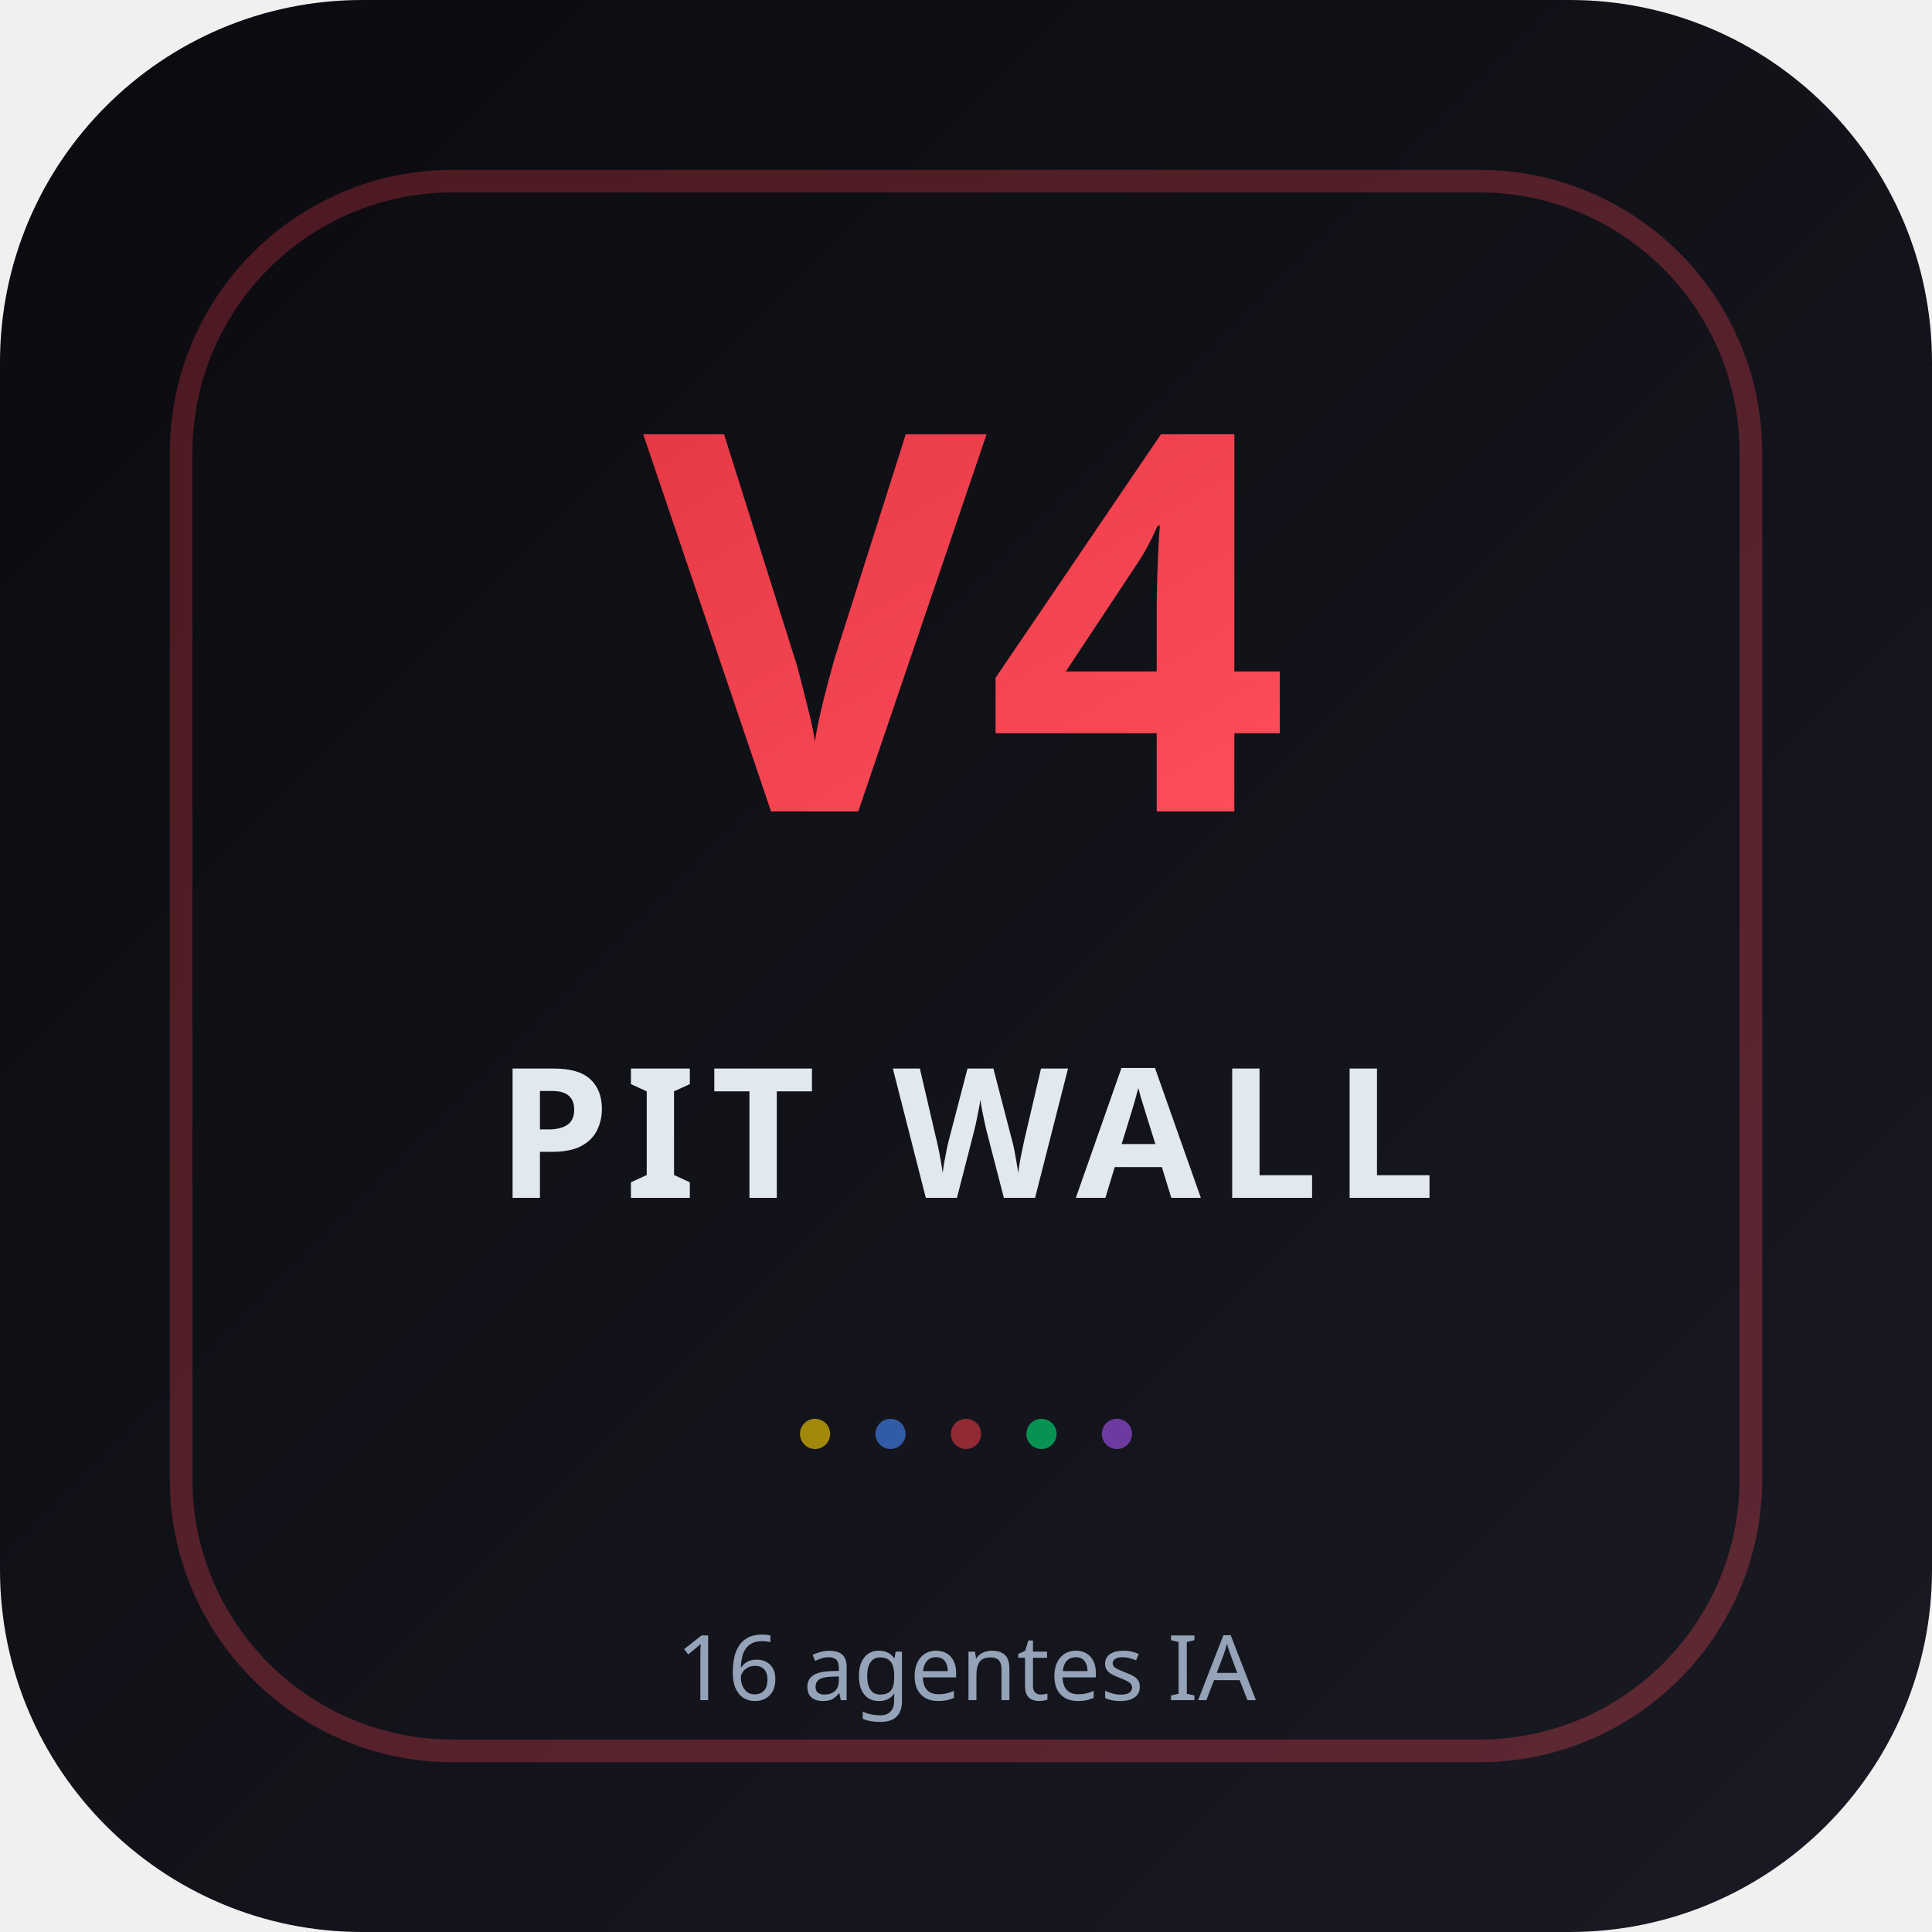
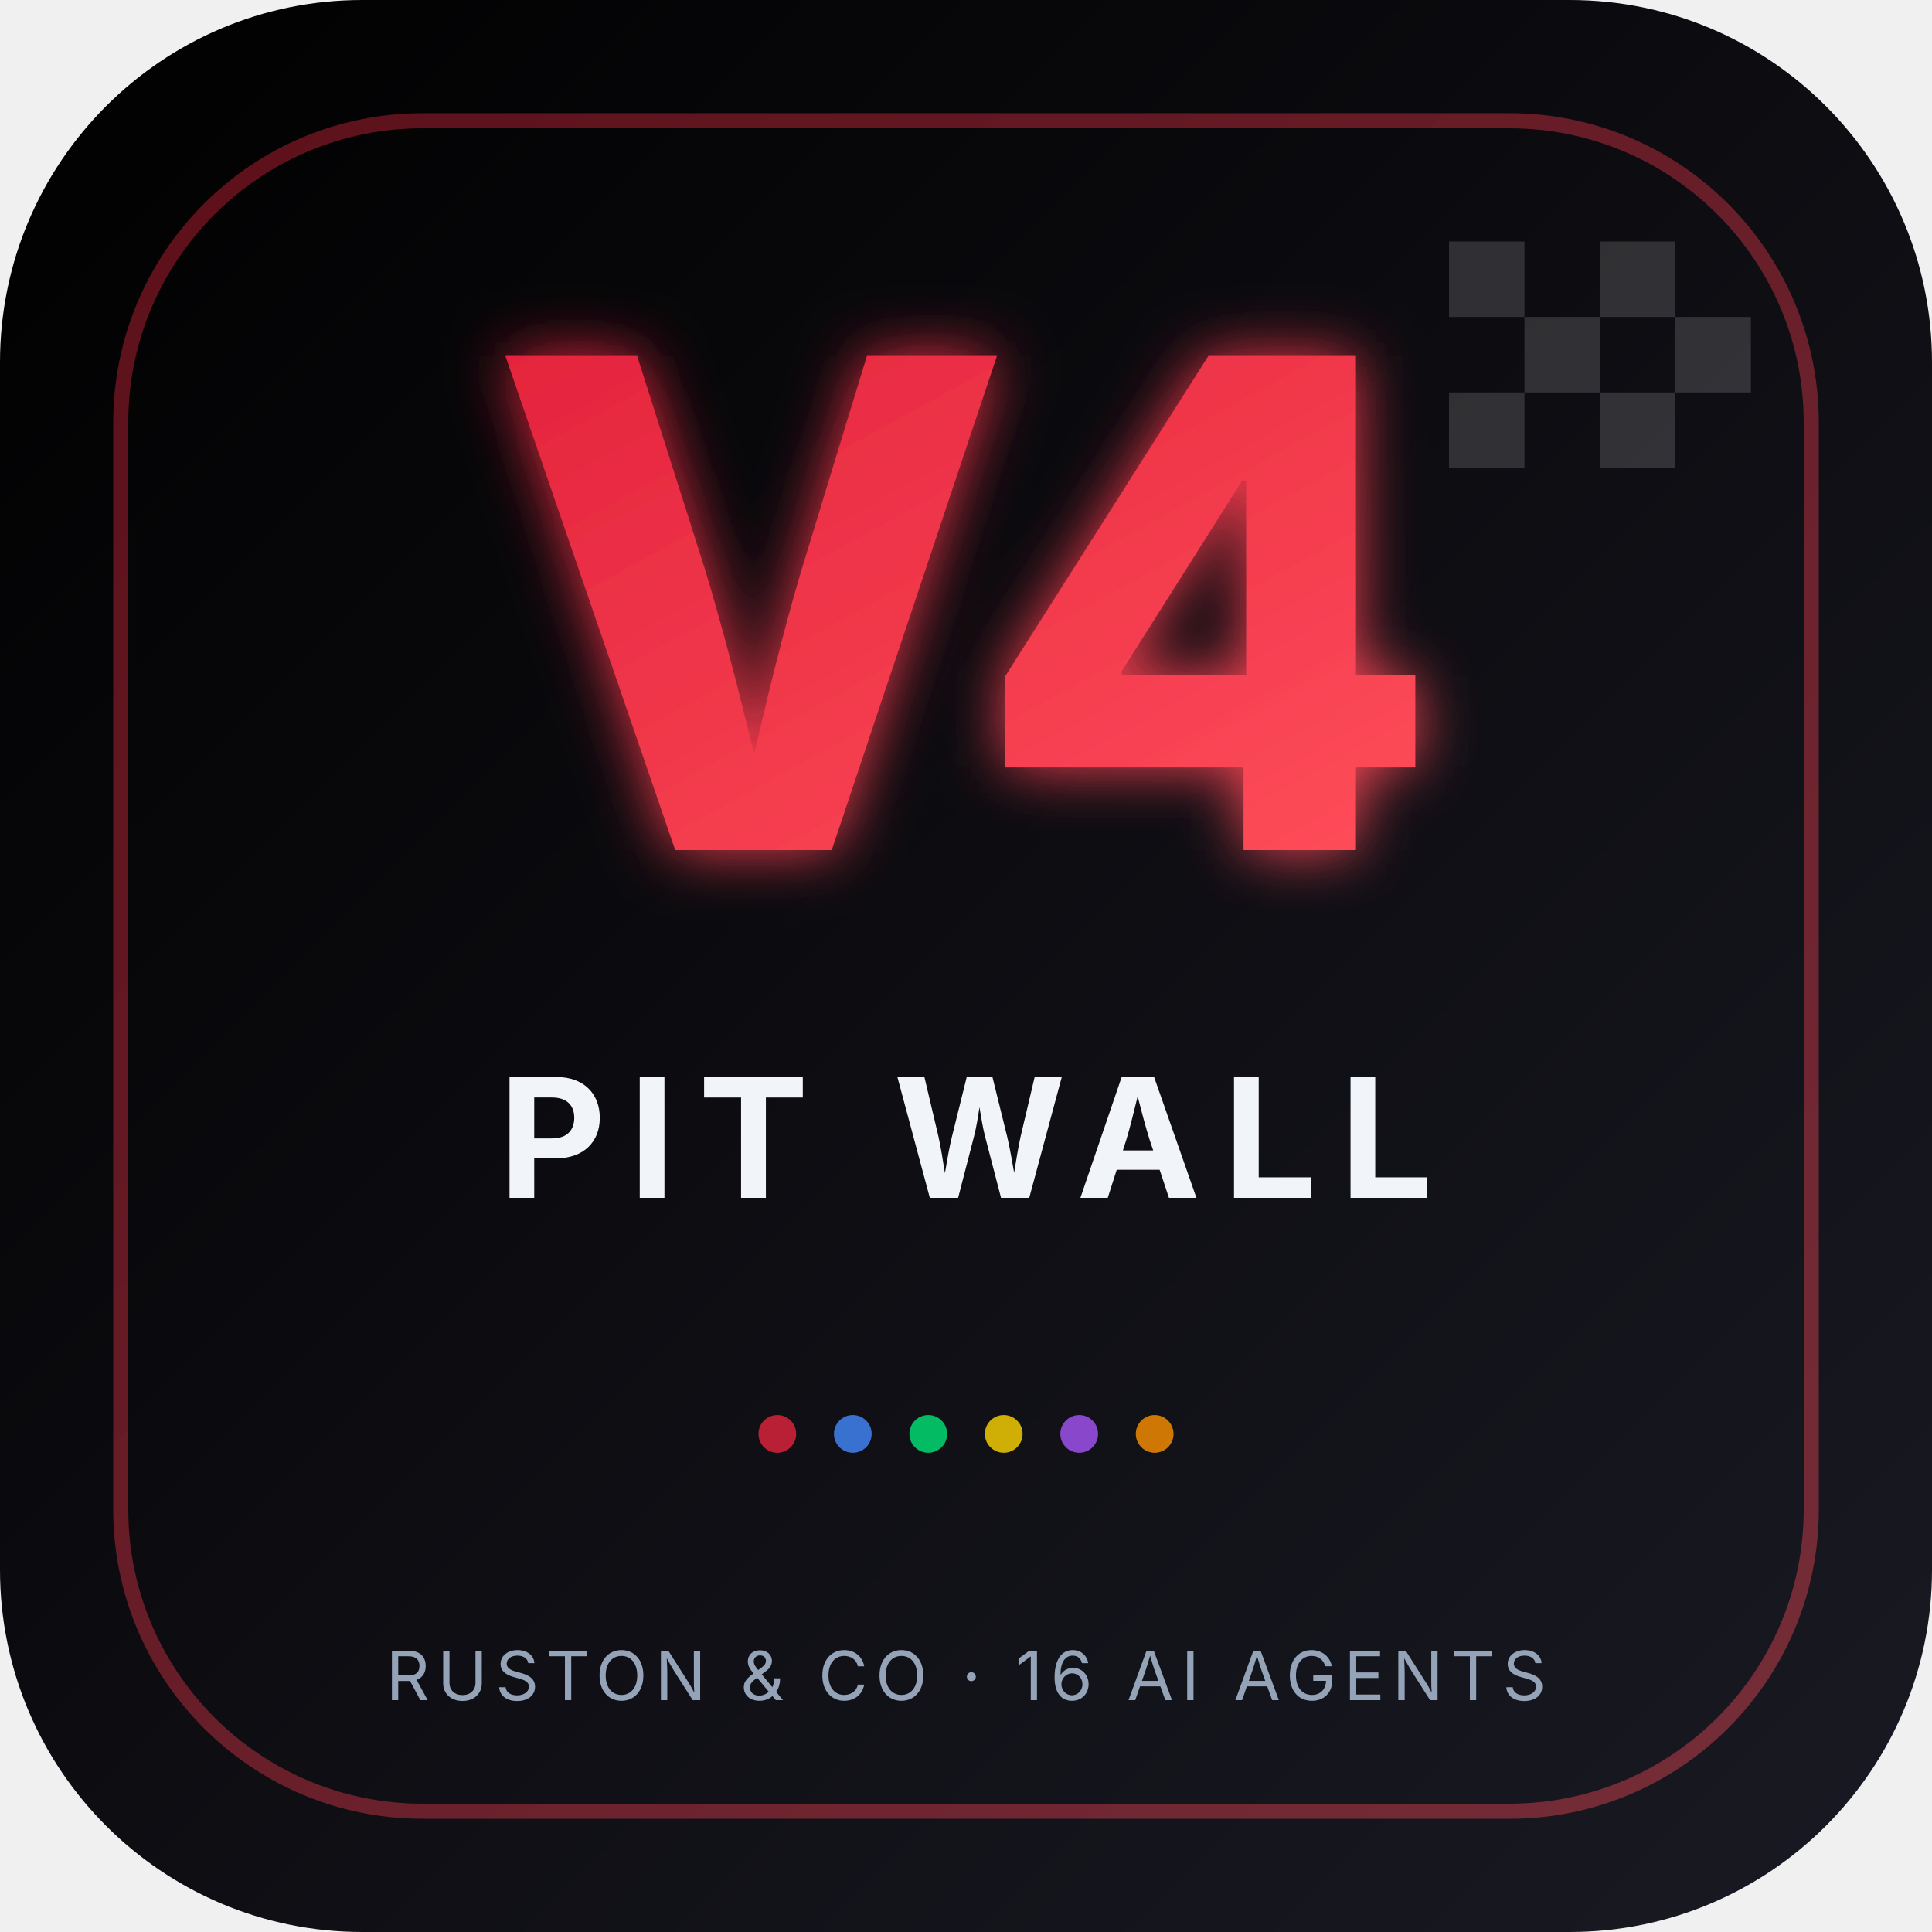
<svg xmlns="http://www.w3.org/2000/svg" viewBox="0 0 512 512">
  <defs>
    <linearGradient id="bg" x1="0%" y1="0%" x2="100%" y2="100%">
-       <stop offset="0%" stop-color="#0a0a0f" />
+       <stop offset="0%" stop-color="#000000" />
      <stop offset="100%" stop-color="#1a1a24" />
    </linearGradient>
    <linearGradient id="accent" x1="0%" y1="0%" x2="100%" y2="100%">
-       <stop offset="0%" stop-color="#e63946" />
+       <stop offset="0%" stop-color="#e4243d" />
      <stop offset="100%" stop-color="#ff4d5a" />
    </linearGradient>
+     <filter id="glow" x="-50%" y="-50%" width="200%" height="200%">
+       <feGaussianBlur stdDeviation="8" result="blur" />
+       <feMerge>
+         <feMergeNode in="blur" />
+         <feMergeNode in="SourceGraphic" />
+       </feMerge>
+     </filter>
  </defs>
  <rect width="512" height="512" rx="96" fill="url(#bg)" />
-   <rect x="48" y="48" width="416" height="416" rx="72" fill="none" stroke="url(#accent)" stroke-width="6" opacity="0.3" />
-   <text x="50%" y="42%" text-anchor="middle" font-family="'Space Grotesk', sans-serif" font-size="140" font-weight="700" fill="url(#accent)">V4</text>
-   <text x="50%" y="62%" text-anchor="middle" font-family="'Space Grotesk', sans-serif" font-size="48" font-weight="600" fill="#e2e8f0" letter-spacing="4">PIT WALL</text>
-   <g opacity="0.6">
-     <circle cx="256" cy="380" r="4" fill="#e63946" />
-     <circle cx="236" cy="380" r="4" fill="#448aff" />
-     <circle cx="276" cy="380" r="4" fill="#00e676" />
-     <circle cx="216" cy="380" r="4" fill="#ffd600" />
-     <circle cx="296" cy="380" r="4" fill="#a855f7" />
+   <rect x="32" y="32" width="448" height="448" rx="80" fill="none" stroke="url(#accent)" stroke-width="4" opacity="0.4" />
+   <g opacity="0.15">
+     <rect x="384" y="64" width="20" height="20" fill="#ffffff" />
+     <rect x="424" y="64" width="20" height="20" fill="#ffffff" />
+     <rect x="404" y="84" width="20" height="20" fill="#ffffff" />
+     <rect x="444" y="84" width="20" height="20" fill="#ffffff" />
+     <rect x="384" y="104" width="20" height="20" fill="#ffffff" />
+     <rect x="424" y="104" width="20" height="20" fill="#ffffff" />
  </g>
-   <text x="50%" y="88%" text-anchor="middle" font-family="'DM Sans', sans-serif" font-size="24" fill="#94a3b8">16 agentes IA</text>
+   <text x="50%" y="44%" text-anchor="middle" font-family="'Space Grotesk', 'Inter', sans-serif" font-size="180" font-weight="800" fill="url(#accent)" filter="url(#glow)" letter-spacing="-4">V4</text>
+   <text x="50%" y="62%" text-anchor="middle" font-family="'Space Grotesk', 'Inter', sans-serif" font-size="44" font-weight="700" fill="#f1f5f9" letter-spacing="6">PIT WALL</text>
+   <g opacity="0.8">
+     <circle cx="206" cy="380" r="5" fill="#e4243d" />
+     <circle cx="226" cy="380" r="5" fill="#448aff" />
+     <circle cx="246" cy="380" r="5" fill="#00e676" />
+     <circle cx="266" cy="380" r="5" fill="#ffd600" />
+     <circle cx="286" cy="380" r="5" fill="#a855f7" />
+     <circle cx="306" cy="380" r="5" fill="#ff9100" />
+   </g>
+   <text x="50%" y="88%" text-anchor="middle" font-family="'Inter', sans-serif" font-size="18" fill="#94a3b8" letter-spacing="2">RUSTON &amp; CO · 16 AI AGENTS</text>
</svg>
